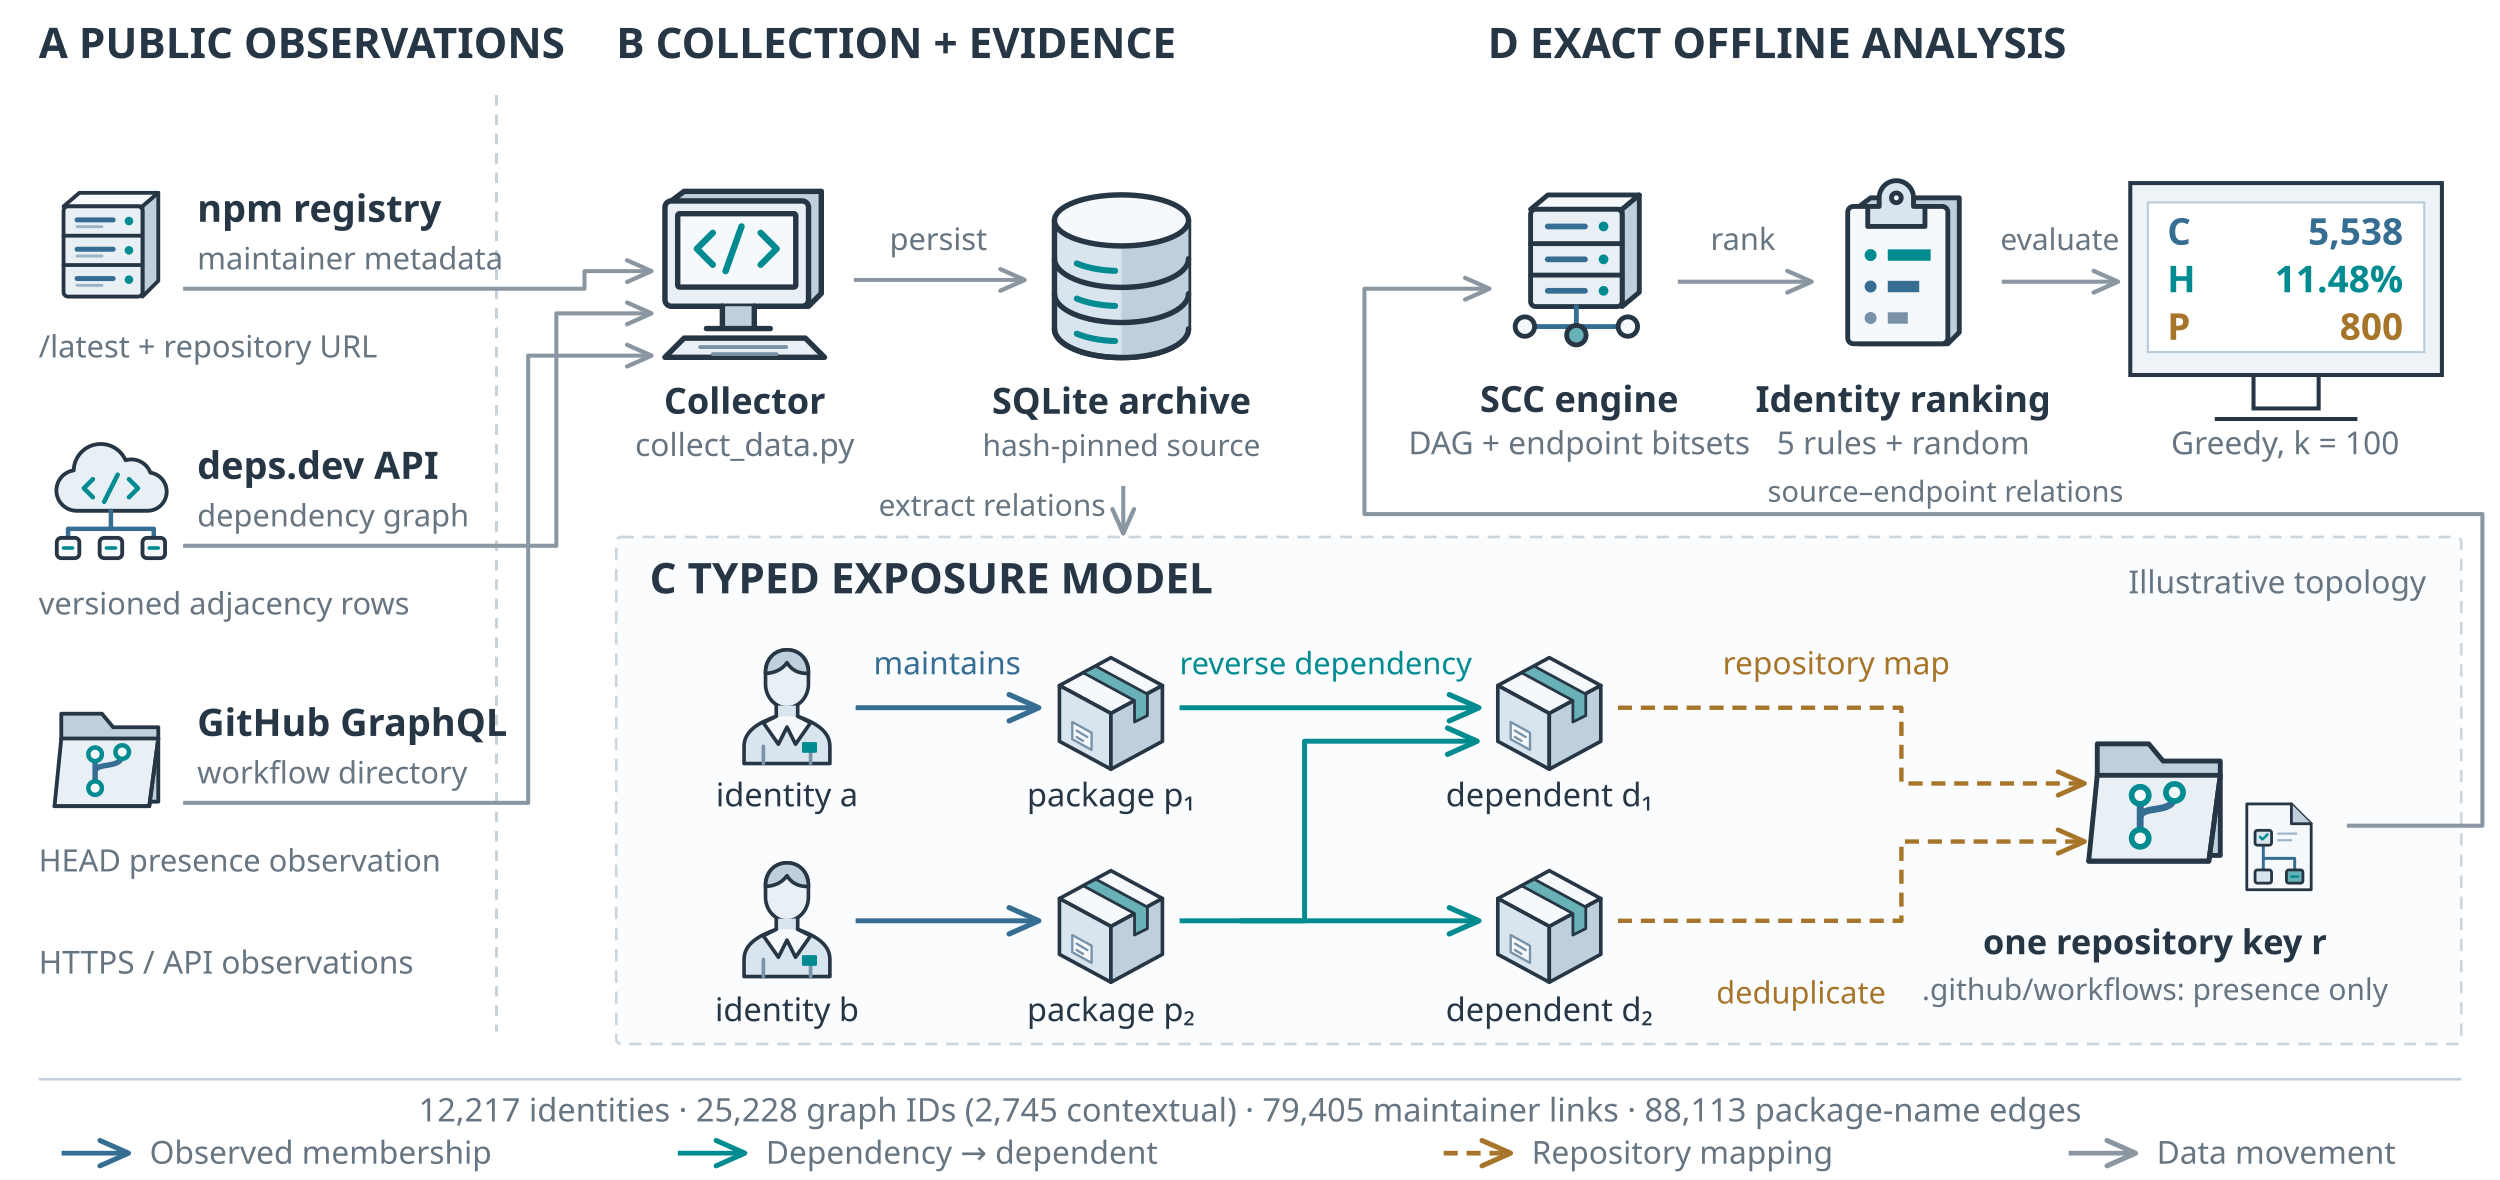
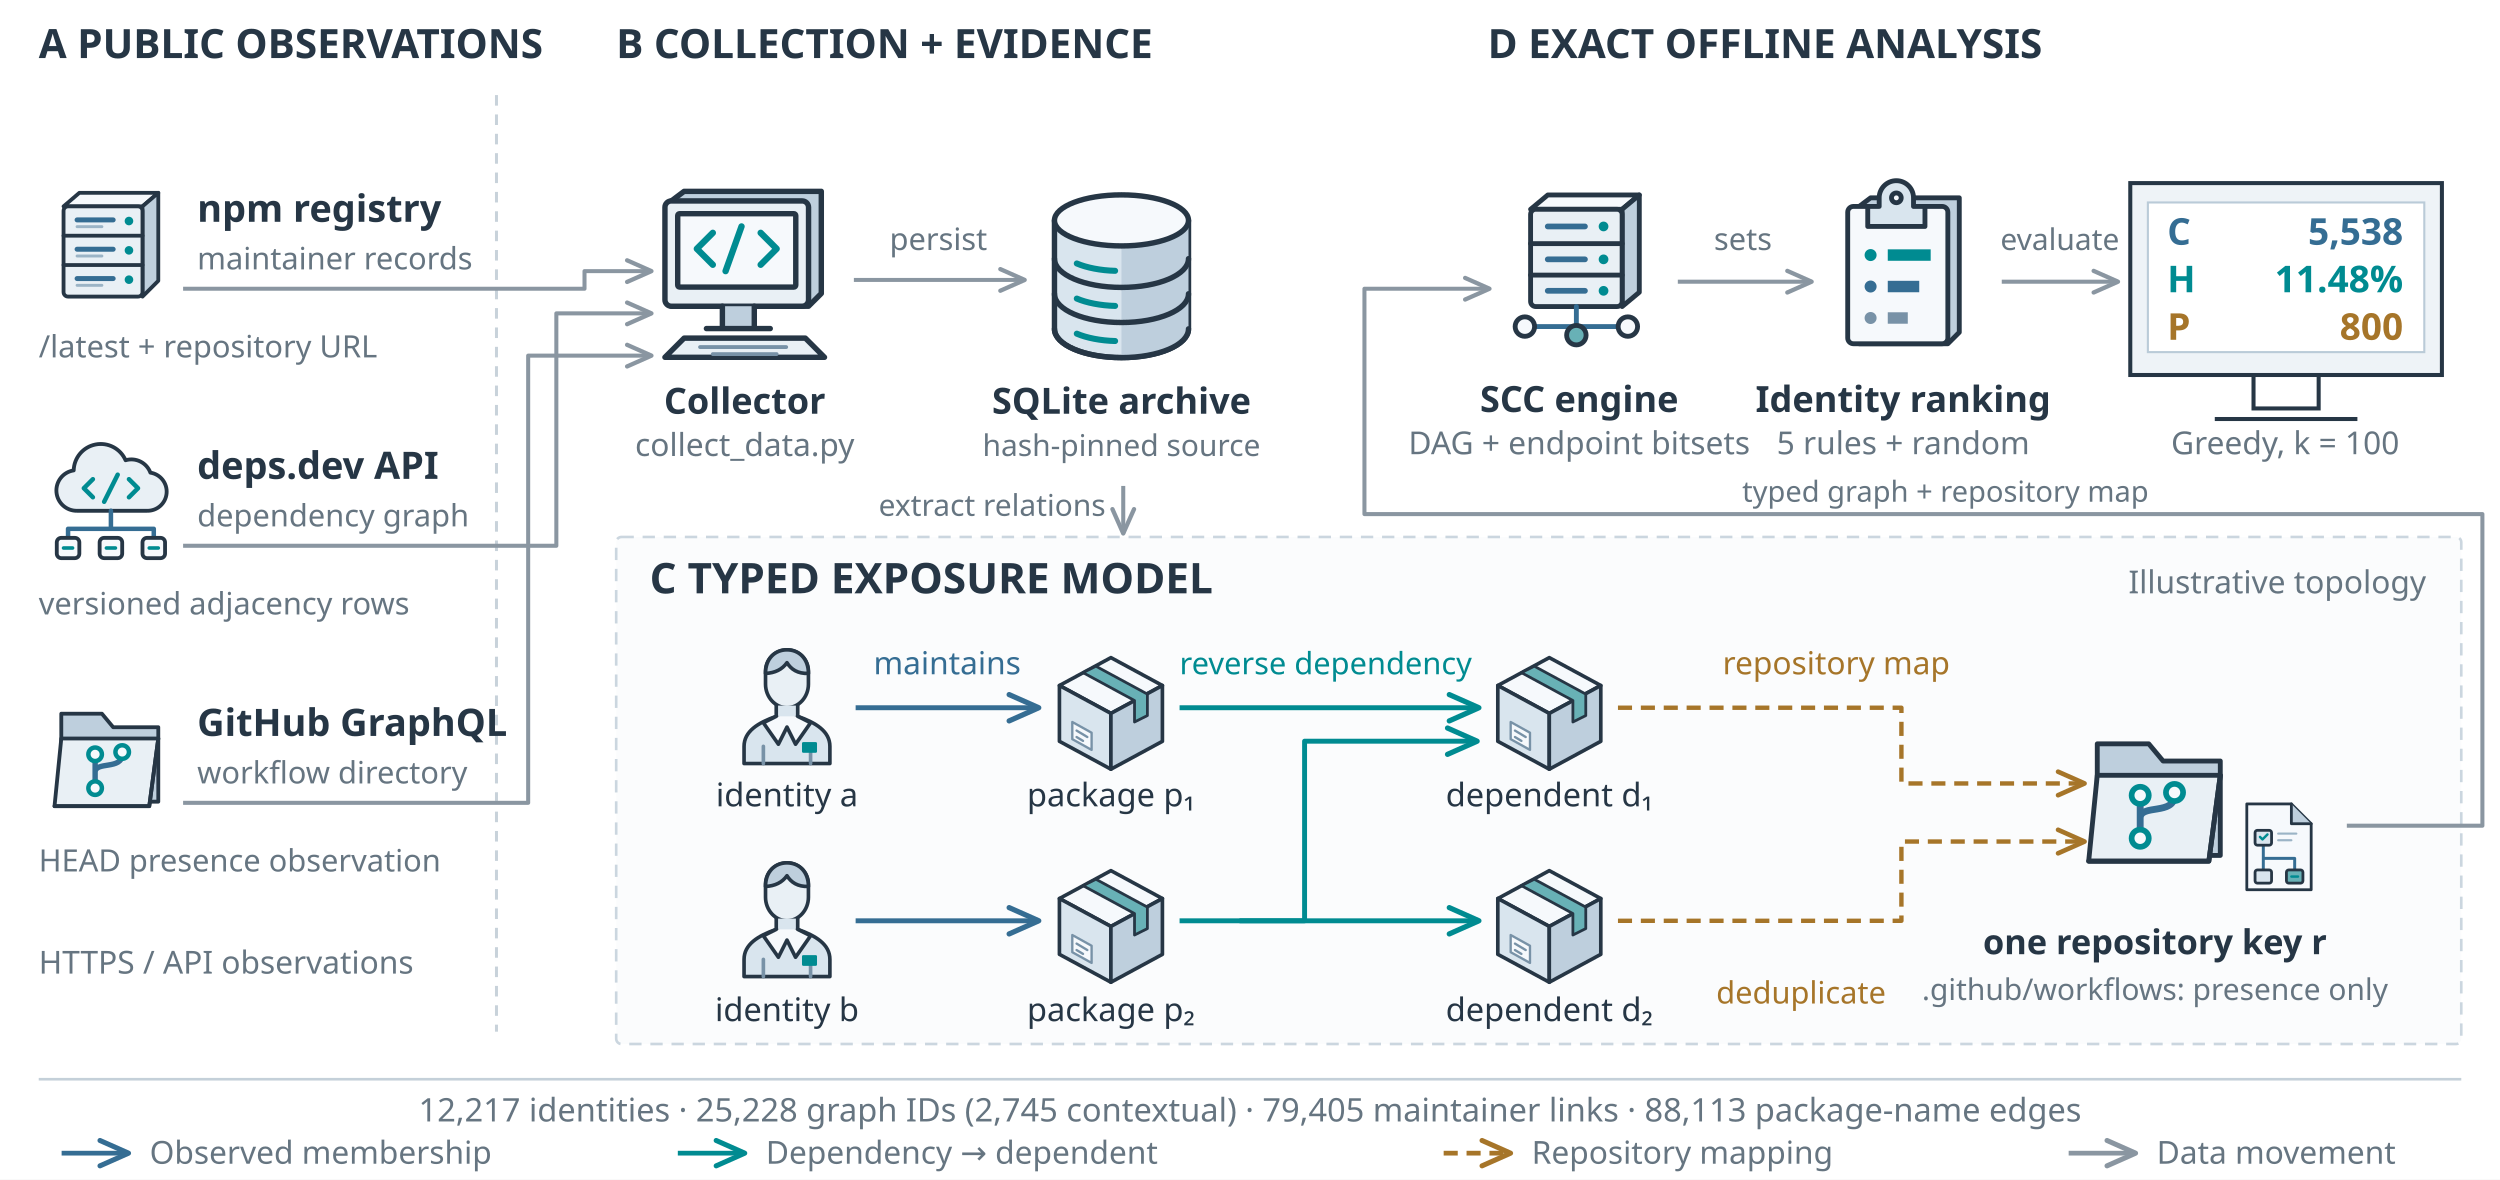
<svg xmlns="http://www.w3.org/2000/svg" width="7.1in" height="3.35in" viewBox="0 0 1420 670" role="img" aria-labelledby="title desc">
  <defs>
    <symbol id="registry_server" viewBox="0 0 64 64">
      <g stroke="#263645" stroke-width="1.7" stroke-linecap="round" stroke-linejoin="round">
        <path d="M11 15 18 9h35l-7 6Z" fill="#f6f9fc" />
        <path d="m46 15 7-6v39l-7 7Z" fill="#becfdd" />
        <rect x="11" y="15" width="35" height="40" rx="2" fill="#e9f0f5" />
        <path d="M11 28h35M11 41h35" fill="none" />
        <path d="M17 21h16M17 34h16M17 47h16" stroke="#356d93" stroke-width="2.2" />
        <path d="M17 24h11M17 37h11M17 50h11" stroke="#9bb4c6" stroke-width="1.3" />
        <circle cx="40" cy="21.5" r="1.9" fill="#008b91" stroke="none" />
        <circle cx="40" cy="34.5" r="1.9" fill="#008b91" stroke="none" />
        <circle cx="40" cy="47.5" r="1.9" fill="#008b91" stroke="none" />
      </g>
    </symbol>
    <symbol id="api_service" viewBox="0 0 64 64">
      <g stroke="#263645" stroke-width="1.7" stroke-linecap="round" stroke-linejoin="round">
        <path d="M17 36a9 9 0 0 1-1.5-17.9 12 12 0 0 1 23-4.5 9 9 0 0 1 11 5.5A8.5 8.5 0 0 1 48 36Z" fill="#e9f0f5" />
        <path d="M32 36v8M13 48v-4h38v4" fill="none" stroke="#356d93" stroke-width="2" />
        <path d="M24 22 20 26l4 4m16-8 4 4-4 4m-5-10-6 12" fill="none" stroke="#008b91" stroke-width="2" />
        <rect x="8" y="48" width="10" height="9" rx="2" fill="#f6f9fc" />
        <rect x="27" y="48" width="10" height="9" rx="2" fill="#f6f9fc" />
        <rect x="46" y="48" width="10" height="9" rx="2" fill="#f6f9fc" />
        <path d="M11 52.5h4m15 0h4m15 0h4" stroke="#008b91" stroke-width="1.6" />
      </g>
    </symbol>
    <symbol id="git_repository" viewBox="0 0 64 64">
      <g stroke="#263645" stroke-width="1.7" stroke-linecap="round" stroke-linejoin="round">
        <path d="M10 18V12h18l5 6h20v33H10Z" fill="#becfdd" />
        <path d="M10 23h43l-4 30H7Z" fill="#e9f0f5" />
        <path d="M7 53h42l4-30" fill="none" />
        <path d="M25 31v13m0-6c0-5 12-1 12-8" fill="none" stroke="#356d93" stroke-width="2.4" />
        <circle cx="25" cy="30" r="3" fill="#f6f9fc" stroke="#008b91" stroke-width="2" />
        <circle cx="25" cy="45" r="3" fill="#f6f9fc" stroke="#008b91" stroke-width="2" />
        <circle cx="37" cy="29" r="3" fill="#f6f9fc" stroke="#008b91" stroke-width="2" />
      </g>
    </symbol>
    <symbol id="database" viewBox="0 0 64 64">
      <g stroke="#263645" stroke-width="1.7" stroke-linecap="round" stroke-linejoin="round">
        <path d="M11 15v34c0 5 9.4 9 21 9s21-4 21-9V15Z" fill="#d9e5ee" />
        <path d="M32 23v35c11.6 0 21-4 21-9V15Z" fill="#becfdd" stroke="none" />
        <ellipse cx="32" cy="15" rx="21" ry="8" fill="#f6f9fc" />
        <path d="M11 27c0 5 9.4 9 21 9s21-4 21-9M11 38c0 5 9.4 9 21 9s21-4 21-9M11 49c0 5 9.4 9 21 9s21-4 21-9" fill="none" />
        <path d="M18 28.5c3 1.3 7.5 2.2 12 2.3M18 39.5c3 1.3 7.5 2.2 12 2.3M18 50.5c3 1.3 7.5 2.2 12 2.3" stroke="#008b91" stroke-width="1.9" />
      </g>
    </symbol>
    <symbol id="workstation" viewBox="0 0 64 64">
      <g stroke="#263645" stroke-width="1.7" stroke-linecap="round" stroke-linejoin="round">
        <path d="m9 10 4-3h43v32l-4 4H9Z" fill="#becfdd" />
        <rect x="7" y="10" width="45" height="33" rx="2" fill="#e9f0f5" />
        <rect x="11" y="14" width="37" height="23" rx=".6" fill="#f6f9fc" />
        <path d="m22 20-5 5 5 5m15-10 5 5-5 5m-6-12-5 14" fill="none" stroke="#008b91" stroke-width="2" />
        <path d="M25 43v7h10v-7M20 50h20" fill="#becfdd" />
        <path d="M13 53h38l6 6H7Z" fill="#e9f0f5" />
        <path d="M18 55.8h27M22 58h20" stroke="#7892a7" stroke-width="1.2" />
      </g>
    </symbol>
    <symbol id="maintainer" viewBox="0 0 64 64">
      <g stroke="#263645" stroke-width="1.7" stroke-linecap="round" stroke-linejoin="round">
        <path d="M22 15c0-5.7 4.5-10 10-10s10 4.3 10 10v6c0 6-4.5 11-10 11s-10-5-10-11Z" fill="#e9f0f5" />
        <path d="M22 16c0-7 4.5-11 10-11s10 4 10 11c-5 .2-8.1-1.9-10-5-2.2 3.1-5.5 4.8-10 5Z" fill="#becfdd" />
        <path d="M27 31v5l5 5 5-5v-5M12 58v-8c0-7 6.5-11 15-14l5 5 5-5c8.5 3 15 7 15 14v8Z" fill="#d9e5ee" />
        <path d="m27 36-6 3 7 10 4-8 4 8 7-10-6-3" fill="#f6f9fc" />
        <path d="M21 50v8M43 50v8" stroke="#7892a7" />
        <rect x="39" y="48" width="7" height="5" rx=".6" fill="#008b91" stroke="none" />
      </g>
    </symbol>
    <symbol id="package" viewBox="0 0 64 64">
      <g stroke="#263645" stroke-width="1.7" stroke-linecap="round" stroke-linejoin="round">
        <path d="m8 20 24-13 24 13-24 13Z" fill="#f6f9fc" />
        <path d="M8 20v26l24 13V33Z" fill="#d9e5ee" />
        <path d="M32 33v26l24-13V20Z" fill="#becfdd" />
        <path d="m19 14 24 13v10l6-3V24L25 11Z" fill="#68b1b6" stroke-width="1.3" />
        <path d="m14 37 9 5v8l-9-5Z" fill="#f6f9fc" stroke="#7892a7" stroke-width="1.1" />
        <path d="m16 41 5 3m-5 0 3 1.8" fill="none" stroke="#7892a7" stroke-width="1.1" />
      </g>
    </symbol>
    <symbol id="workflow" viewBox="0 0 64 64">
      <g stroke="#263645" stroke-width="1.7" stroke-linecap="round" stroke-linejoin="round">
        <path d="M13 6h27l12 12v40H13Z" fill="#f6f9fc" />
        <path d="M40 6v12h12" fill="#becfdd" />
        <path d="M23 31v8h19m-19 0v10m19-10v10" fill="none" stroke="#356d93" stroke-width="1.8" />
        <rect x="18" y="22" width="10" height="9" rx="1.4" fill="#d9e5ee" />
        <rect x="18" y="46" width="10" height="8" rx="1.4" fill="#d9e5ee" />
        <rect x="37" y="46" width="10" height="8" rx="1.4" fill="#68b1b6" />
        <path d="m21 26 1.5 1.5 3-3M40 50h4" fill="none" stroke="#008b91" stroke-width="1.5" />
        <path d="M32 24h11M32 28h8" stroke="#9bb4c6" stroke-width="1.3" />
      </g>
    </symbol>
    <symbol id="compute_server" viewBox="0 0 64 64">
      <g stroke="#263645" stroke-width="1.7" stroke-linecap="round" stroke-linejoin="round">
        <path d="m15 11 6-5h32l-6 5Z" fill="#f6f9fc" />
        <path d="m47 11 6-5v34l-6 5Z" fill="#becfdd" />
        <rect x="15" y="11" width="32" height="34" rx="1.8" fill="#e9f0f5" />
        <path d="M15 23h32M15 34h32" fill="none" />
        <path d="M21 17h13M21 28.5h13M21 39.5h13" stroke="#356d93" stroke-width="2" />
        <circle cx="40.5" cy="17" r="1.7" fill="#008b91" stroke="none" />
        <circle cx="40.5" cy="28.5" r="1.7" fill="#008b91" stroke="none" />
        <circle cx="40.5" cy="39.5" r="1.7" fill="#008b91" stroke="none" />
        <path d="M31 45v7H13m18 0h18" fill="none" stroke="#356d93" />
        <circle cx="13" cy="52" r="3.4" fill="#f6f9fc" />
        <circle cx="31" cy="55" r="3.4" fill="#68b1b6" />
        <circle cx="49" cy="52" r="3.4" fill="#f6f9fc" />
      </g>
    </symbol>
    <symbol id="ranking" viewBox="0 0 64 64">
      <g stroke="#263645" stroke-width="1.7" stroke-linecap="round" stroke-linejoin="round">
        <path d="m16 10 4-3h31v47l-4 4H16Z" fill="#becfdd" />
        <rect x="12" y="10" width="35" height="48" rx="2" fill="#f6f9fc" />
        <path d="M23 10V7a6 6 0 0 1 12 0v3h4v7H19v-7Z" fill="#d9e5ee" />
        <circle cx="29" cy="7" r="1.7" fill="#f6f9fc" />
        <circle cx="20" cy="27" r="2.1" fill="#008b91" stroke="none" />
        <circle cx="20" cy="38" r="2.1" fill="#356d93" stroke="none" />
        <circle cx="20" cy="49" r="2.1" fill="#7892a7" stroke="none" />
        <path d="M26 25h15v4H26Z" fill="#008b91" stroke="none" />
        <path d="M26 36h11v4H26Z" fill="#356d93" stroke="none" />
        <path d="M26 47h7v4h-7Z" fill="#7892a7" stroke="none" />
      </g>
    </symbol>
  </defs>
  <defs>
    <marker id="arrow_8a96a1" viewBox="0 0 12 10" refX="10" refY="5" markerWidth="8" markerHeight="7" orient="auto-start-reverse">
      <path d="M1 1 L10 5 L1 9" fill="none" stroke="#8a96a1" stroke-width="1.6" stroke-linecap="round" stroke-linejoin="round" />
    </marker>
    <marker id="arrow_356d93" viewBox="0 0 12 10" refX="10" refY="5" markerWidth="8" markerHeight="7" orient="auto-start-reverse">
      <path d="M1 1 L10 5 L1 9" fill="none" stroke="#356d93" stroke-width="1.6" stroke-linecap="round" stroke-linejoin="round" />
    </marker>
    <marker id="arrow_008b91" viewBox="0 0 12 10" refX="10" refY="5" markerWidth="8" markerHeight="7" orient="auto-start-reverse">
      <path d="M1 1 L10 5 L1 9" fill="none" stroke="#008b91" stroke-width="1.6" stroke-linecap="round" stroke-linejoin="round" />
    </marker>
    <marker id="arrow_a67529" viewBox="0 0 12 10" refX="10" refY="5" markerWidth="8" markerHeight="7" orient="auto-start-reverse">
      <path d="M1 1 L10 5 L1 9" fill="none" stroke="#a67529" stroke-width="1.6" stroke-linecap="round" stroke-linejoin="round" />
    </marker>
  </defs>
  <g font-family="Noto Sans,sans-serif">
    <rect width="1420" height="670" fill="white" />
-     <text x="22" y="33" font-size="24" font-weight="700" fill="#263645" text-anchor="start">A  PUBLIC OBSERVATIONS</text>
-     <text x="350" y="33" font-size="24" font-weight="700" fill="#263645" text-anchor="start">B  COLLECTION + EVIDENCE</text>
-     <text x="845" y="33" font-size="24" font-weight="700" fill="#263645" text-anchor="start">D  EXACT OFFLINE ANALYSIS</text>
+     <text x="22" y="33" font-size="23" font-weight="700" fill="#263645" text-anchor="start">A  PUBLIC OBSERVATIONS</text>
+     <text x="350" y="33" font-size="23" font-weight="700" fill="#263645" text-anchor="start">B  COLLECTION + EVIDENCE</text>
+     <text x="845" y="33" font-size="23" font-weight="700" fill="#263645" text-anchor="start">D  EXACT OFFLINE ANALYSIS</text>
    <path d="M282 54V586" fill="none" stroke="#c8d2da" stroke-width="1.7" stroke-dasharray="6 5" />
    <use href="#registry_server" x="22" y="98" width="82" height="82" opacity="1" />
    <text x="112" y="126" font-size="21.5" font-weight="700" fill="#263645" text-anchor="start">npm registry</text>
-     <text x="112" y="153" font-size="17.5" font-weight="400" fill="#667581" text-anchor="start">maintainer metadata</text>
+     <text x="112" y="153" font-size="17.5" font-weight="400" fill="#667581" text-anchor="start">maintainer records</text>
    <text x="22" y="203" font-size="17.5" font-weight="400" fill="#667581" text-anchor="start">/latest + repository URL</text>
    <use href="#api_service" x="22" y="244" width="82" height="82" opacity="1" />
    <text x="112" y="272" font-size="21.5" font-weight="700" fill="#263645" text-anchor="start">deps.dev API</text>
    <text x="112" y="299" font-size="17.5" font-weight="400" fill="#667581" text-anchor="start">dependency graph</text>
    <text x="22" y="349" font-size="17.5" font-weight="400" fill="#667581" text-anchor="start">versioned adjacency rows</text>
    <use href="#git_repository" x="22" y="390" width="82" height="82" opacity="1" />
    <text x="112" y="418" font-size="21.5" font-weight="700" fill="#263645" text-anchor="start">GitHub GraphQL</text>
    <text x="112" y="445" font-size="17.5" font-weight="400" fill="#667581" text-anchor="start">workflow directory</text>
    <text x="22" y="495" font-size="17.5" font-weight="400" fill="#667581" text-anchor="start">HEAD presence observation</text>
    <text x="22" y="553" font-size="18" font-weight="400" fill="#667581" text-anchor="start">HTTPS / API observations</text>
    <polyline points="104,164 332,164 332,154 370,154" fill="none" stroke="#8a96a1" stroke-width="2.3" stroke-linejoin="round" marker-end="url(#arrow_8a96a1)" />
    <polyline points="104,310 316,310 316,178 370,178" fill="none" stroke="#8a96a1" stroke-width="2.3" stroke-linejoin="round" marker-end="url(#arrow_8a96a1)" />
    <polyline points="104,456 300,456 300,202 370,202" fill="none" stroke="#8a96a1" stroke-width="2.3" stroke-linejoin="round" marker-end="url(#arrow_8a96a1)" />
    <use href="#workstation" x="365" y="96" width="116" height="116" opacity="1" />
    <text x="423" y="235" font-size="20.5" font-weight="700" fill="#263645" text-anchor="middle">Collector</text>
    <text x="423" y="259" font-size="18" font-weight="400" fill="#667581" text-anchor="middle">collect_data.py</text>
    <polyline points="485,159 582,159" fill="none" stroke="#8a96a1" stroke-width="2.3" stroke-linejoin="round" marker-end="url(#arrow_8a96a1)" />
    <text x="533" y="142" font-size="17.5" font-weight="400" fill="#667581" text-anchor="middle">persist</text>
    <use href="#database" x="579" y="98" width="116" height="116" opacity="1" />
    <text x="637" y="235" font-size="20.5" font-weight="700" fill="#263645" text-anchor="middle">SQLite archive</text>
    <text x="637" y="259" font-size="17" font-weight="400" fill="#667581" text-anchor="middle">hash-pinned source</text>
    <polyline points="638,276 638,303" fill="none" stroke="#8a96a1" stroke-width="2.3" stroke-linejoin="round" marker-end="url(#arrow_8a96a1)" />
    <text x="628" y="293" font-size="17" font-weight="400" fill="#667581" text-anchor="end">extract relations</text>
    <rect x="350" y="305" width="1048" height="288" rx="3" fill="#fbfcfd" stroke="#cbd6df" stroke-width="1.5" stroke-dasharray="7 5" />
    <text x="369" y="337" font-size="24" font-weight="700" fill="#263645" text-anchor="start">C  TYPED EXPOSURE MODEL</text>
    <text x="1378" y="337" font-size="18" font-weight="400" fill="#667581" text-anchor="end">Illustrative topology</text>
    <use href="#maintainer" x="408" y="363" width="78" height="78" opacity="1" />
    <use href="#maintainer" x="408" y="484" width="78" height="78" opacity="1" />
    <use href="#package" x="592" y="365" width="78" height="78" opacity="1" />
    <use href="#package" x="592" y="486" width="78" height="78" opacity="1" />
    <use href="#package" x="841" y="365" width="78" height="78" opacity="1" />
    <use href="#package" x="841" y="486" width="78" height="78" opacity="1" />
    <use href="#git_repository" x="1175" y="403" width="104" height="104" opacity="1" />
    <use href="#workflow" x="1264" y="451" width="60" height="60" opacity="1" />
    <text x="447" y="458" font-size="18.5" font-weight="400" fill="#263645" text-anchor="middle">identity a</text>
    <text x="447" y="580" font-size="18.5" font-weight="400" fill="#263645" text-anchor="middle">identity b</text>
    <text x="631" y="458" font-size="18.5" font-weight="400" fill="#263645" text-anchor="middle">package p₁</text>
    <text x="631" y="580" font-size="18.5" font-weight="400" fill="#263645" text-anchor="middle">package p₂</text>
    <text x="880" y="458" font-size="18.5" font-weight="400" fill="#263645" text-anchor="middle">dependent d₁</text>
    <text x="880" y="580" font-size="18.5" font-weight="400" fill="#263645" text-anchor="middle">dependent d₂</text>
    <polyline points="486,402 590,402" fill="none" stroke="#356d93" stroke-width="2.8" stroke-linejoin="round" marker-end="url(#arrow_356d93)" />
    <polyline points="486,523 590,523" fill="none" stroke="#356d93" stroke-width="2.8" stroke-linejoin="round" marker-end="url(#arrow_356d93)" />
    <text x="538" y="383" font-size="18" font-weight="400" fill="#356d93" text-anchor="middle">maintains</text>
    <polyline points="670,402 840,402" fill="none" stroke="#008b91" stroke-width="2.8" stroke-linejoin="round" marker-end="url(#arrow_008b91)" />
    <polyline points="670,523 840,523" fill="none" stroke="#008b91" stroke-width="2.8" stroke-linejoin="round" marker-end="url(#arrow_008b91)" />
    <polyline points="704,523 741,523 741,421 839,421" fill="none" stroke="#008b91" stroke-width="2.8" stroke-linejoin="round" marker-end="url(#arrow_008b91)" />
    <text x="753" y="383" font-size="17.5" font-weight="400" fill="#008b91" text-anchor="middle">reverse dependency</text>
    <polyline points="919,402 1080,402 1080,445 1184,445" fill="none" stroke="#a67529" stroke-width="2.5" stroke-linejoin="round" stroke-dasharray="8 5" marker-end="url(#arrow_a67529)" />
    <polyline points="919,523 1080,523 1080,478 1184,478" fill="none" stroke="#a67529" stroke-width="2.5" stroke-linejoin="round" stroke-dasharray="8 5" marker-end="url(#arrow_a67529)" />
    <text x="1043" y="383" font-size="18" font-weight="400" fill="#a67529" text-anchor="middle">repository map</text>
    <text x="1224" y="542" font-size="19.5" font-weight="700" fill="#263645" text-anchor="middle">one repository key r</text>
    <text x="1224" y="568" font-size="17" font-weight="400" fill="#667581" text-anchor="middle">.github/workflows: presence only</text>
    <text x="1023" y="570" font-size="17.5" font-weight="400" fill="#a67529" text-anchor="middle">deduplicate</text>
    <polyline points="1333,469 1410,469 1410,292 775,292 775,164 846,164" fill="none" stroke="#8a96a1" stroke-width="2.3" stroke-linejoin="round" marker-end="url(#arrow_8a96a1)" />
-     <text x="1105" y="285" font-size="16.5" font-weight="400" fill="#667581" text-anchor="middle">source–endpoint relations</text>
+     <text x="1105" y="285" font-size="16.5" font-weight="400" fill="#667581" text-anchor="middle">typed graph + repository map</text>
    <use href="#compute_server" x="845" y="101" width="104" height="104" opacity="1" />
    <text x="897" y="234" font-size="20.5" font-weight="700" fill="#263645" text-anchor="middle">SCC engine</text>
    <text x="897" y="258" font-size="18" font-weight="400" fill="#667581" text-anchor="middle">DAG + endpoint bitsets</text>
    <polyline points="953,160 1029,160" fill="none" stroke="#8a96a1" stroke-width="2.3" stroke-linejoin="round" marker-end="url(#arrow_8a96a1)" />
-     <text x="990" y="142" font-size="17.5" font-weight="400" fill="#667581" text-anchor="middle">rank</text>
+     <text x="990" y="142" font-size="17.5" font-weight="400" fill="#667581" text-anchor="middle">sets</text>
    <use href="#ranking" x="1030" y="101" width="104" height="104" opacity="1" />
    <text x="1081" y="234" font-size="20.5" font-weight="700" fill="#263645" text-anchor="middle">Identity ranking</text>
    <text x="1081" y="258" font-size="18" font-weight="400" fill="#667581" text-anchor="middle">5 rules + random</text>
    <polyline points="1137,160 1203,160" fill="none" stroke="#8a96a1" stroke-width="2.3" stroke-linejoin="round" marker-end="url(#arrow_8a96a1)" />
    <text x="1170" y="142" font-size="17" font-weight="400" fill="#667581" text-anchor="middle">evaluate</text>
    <path d="M1210 104h177v109h-177Z" fill="#eef3f7" stroke="#263645" stroke-width="2.3" />
    <path d="M1220 115h157v85h-157Z" fill="white" stroke="#bacbd8" stroke-width="1.2" />
    <path d="M1280 214v18h37v-18M1258 238h81" fill="none" stroke="#263645" stroke-width="2.3" />
    <text x="1231" y="139" font-size="21" font-weight="700" fill="#356d93" text-anchor="start">C</text>
    <text x="1365" y="139" font-size="21" font-weight="700" fill="#356d93" text-anchor="end">5,538</text>
    <text x="1231" y="166" font-size="21" font-weight="700" fill="#008b91" text-anchor="start">H</text>
    <text x="1365" y="166" font-size="21" font-weight="700" fill="#008b91" text-anchor="end">11.48%</text>
    <text x="1231" y="193" font-size="21" font-weight="700" fill="#a67529" text-anchor="start">P</text>
    <text x="1365" y="193" font-size="21" font-weight="700" fill="#a67529" text-anchor="end">800</text>
    <text x="1298" y="258" font-size="18" font-weight="400" fill="#667581" text-anchor="middle">Greedy, k = 100</text>
    <path d="M22 613H1398" stroke="#c4d0d9" stroke-width="1.5" />
    <text x="710" y="637" font-size="18.5" font-weight="400" fill="#667581" text-anchor="middle">12,217 identities   ·   25,228 graph IDs (2,745 contextual)   ·   79,405 maintainer links   ·   88,113 package-name edges</text>
    <polyline points="35,655 73,655" fill="none" stroke="#356d93" stroke-width="2.7" stroke-linejoin="round" marker-end="url(#arrow_356d93)" />
    <text x="85" y="661" font-size="18" font-weight="400" fill="#667581" text-anchor="start">Observed membership</text>
    <polyline points="385,655 423,655" fill="none" stroke="#008b91" stroke-width="2.7" stroke-linejoin="round" marker-end="url(#arrow_008b91)" />
    <text x="435" y="661" font-size="18" font-weight="400" fill="#667581" text-anchor="start">Dependency → dependent</text>
    <polyline points="820,655 858,655" fill="none" stroke="#a67529" stroke-width="2.7" stroke-linejoin="round" stroke-dasharray="8 5" marker-end="url(#arrow_a67529)" />
    <text x="870" y="661" font-size="18" font-weight="400" fill="#667581" text-anchor="start">Repository mapping</text>
    <polyline points="1175,655 1213,655" fill="none" stroke="#8a96a1" stroke-width="2.7" stroke-linejoin="round" marker-end="url(#arrow_8a96a1)" />
    <text x="1225" y="661" font-size="18" font-weight="400" fill="#667581" text-anchor="start">Data movement</text>
  </g>
</svg>
